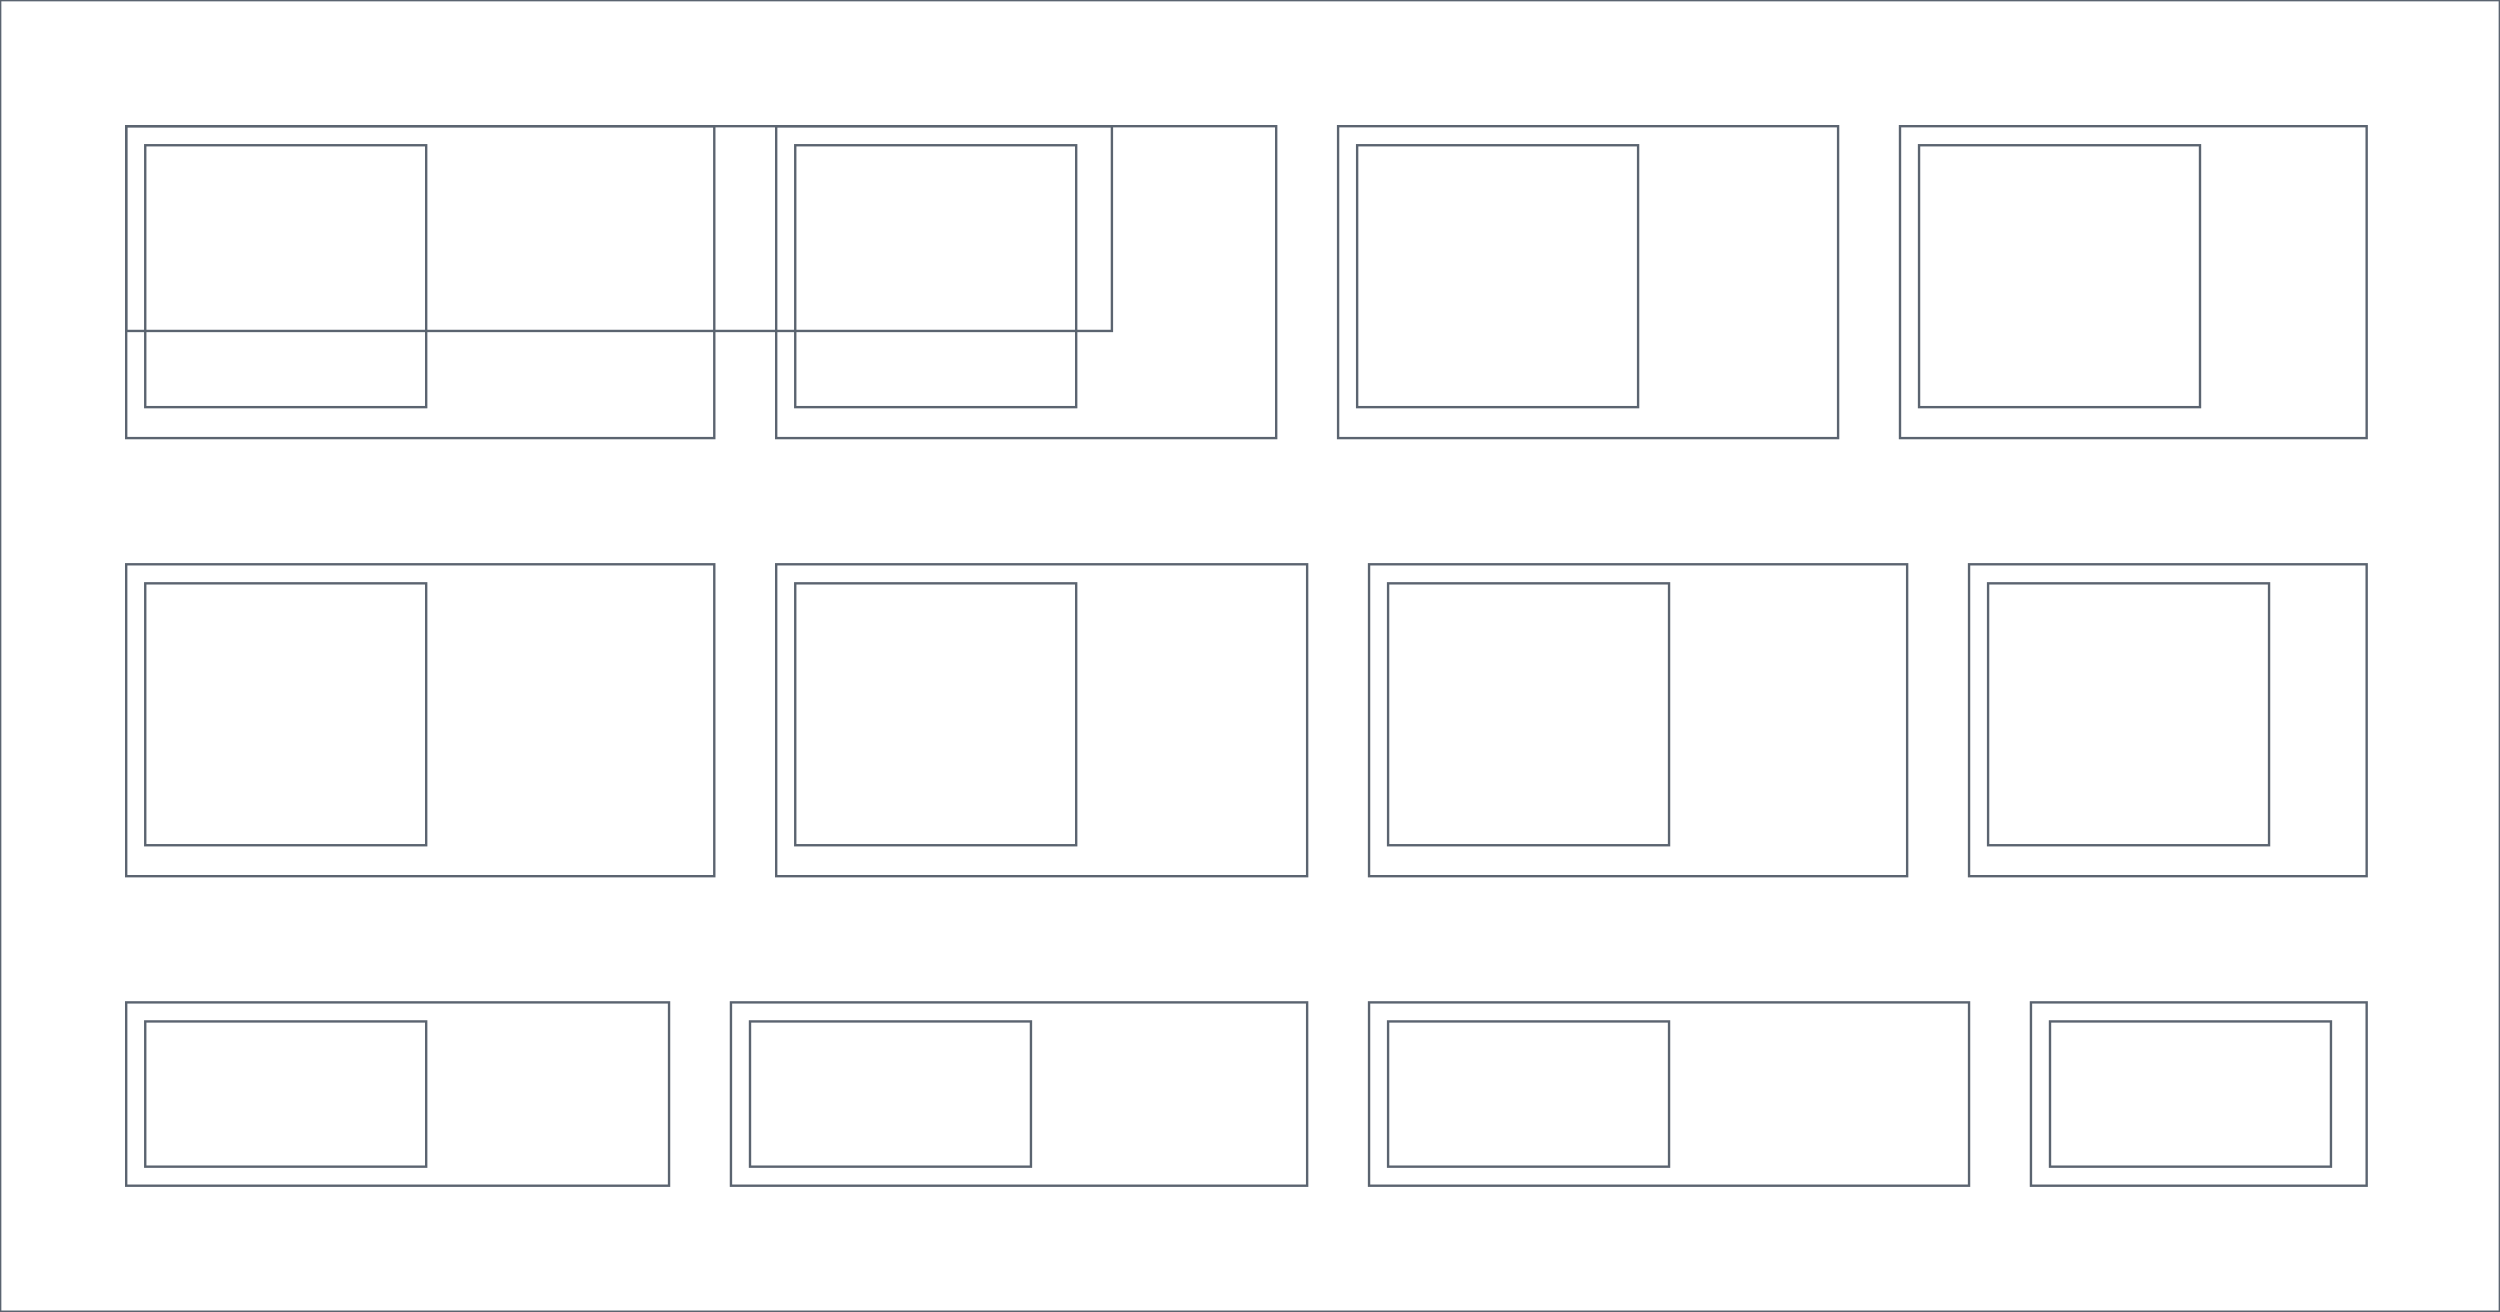
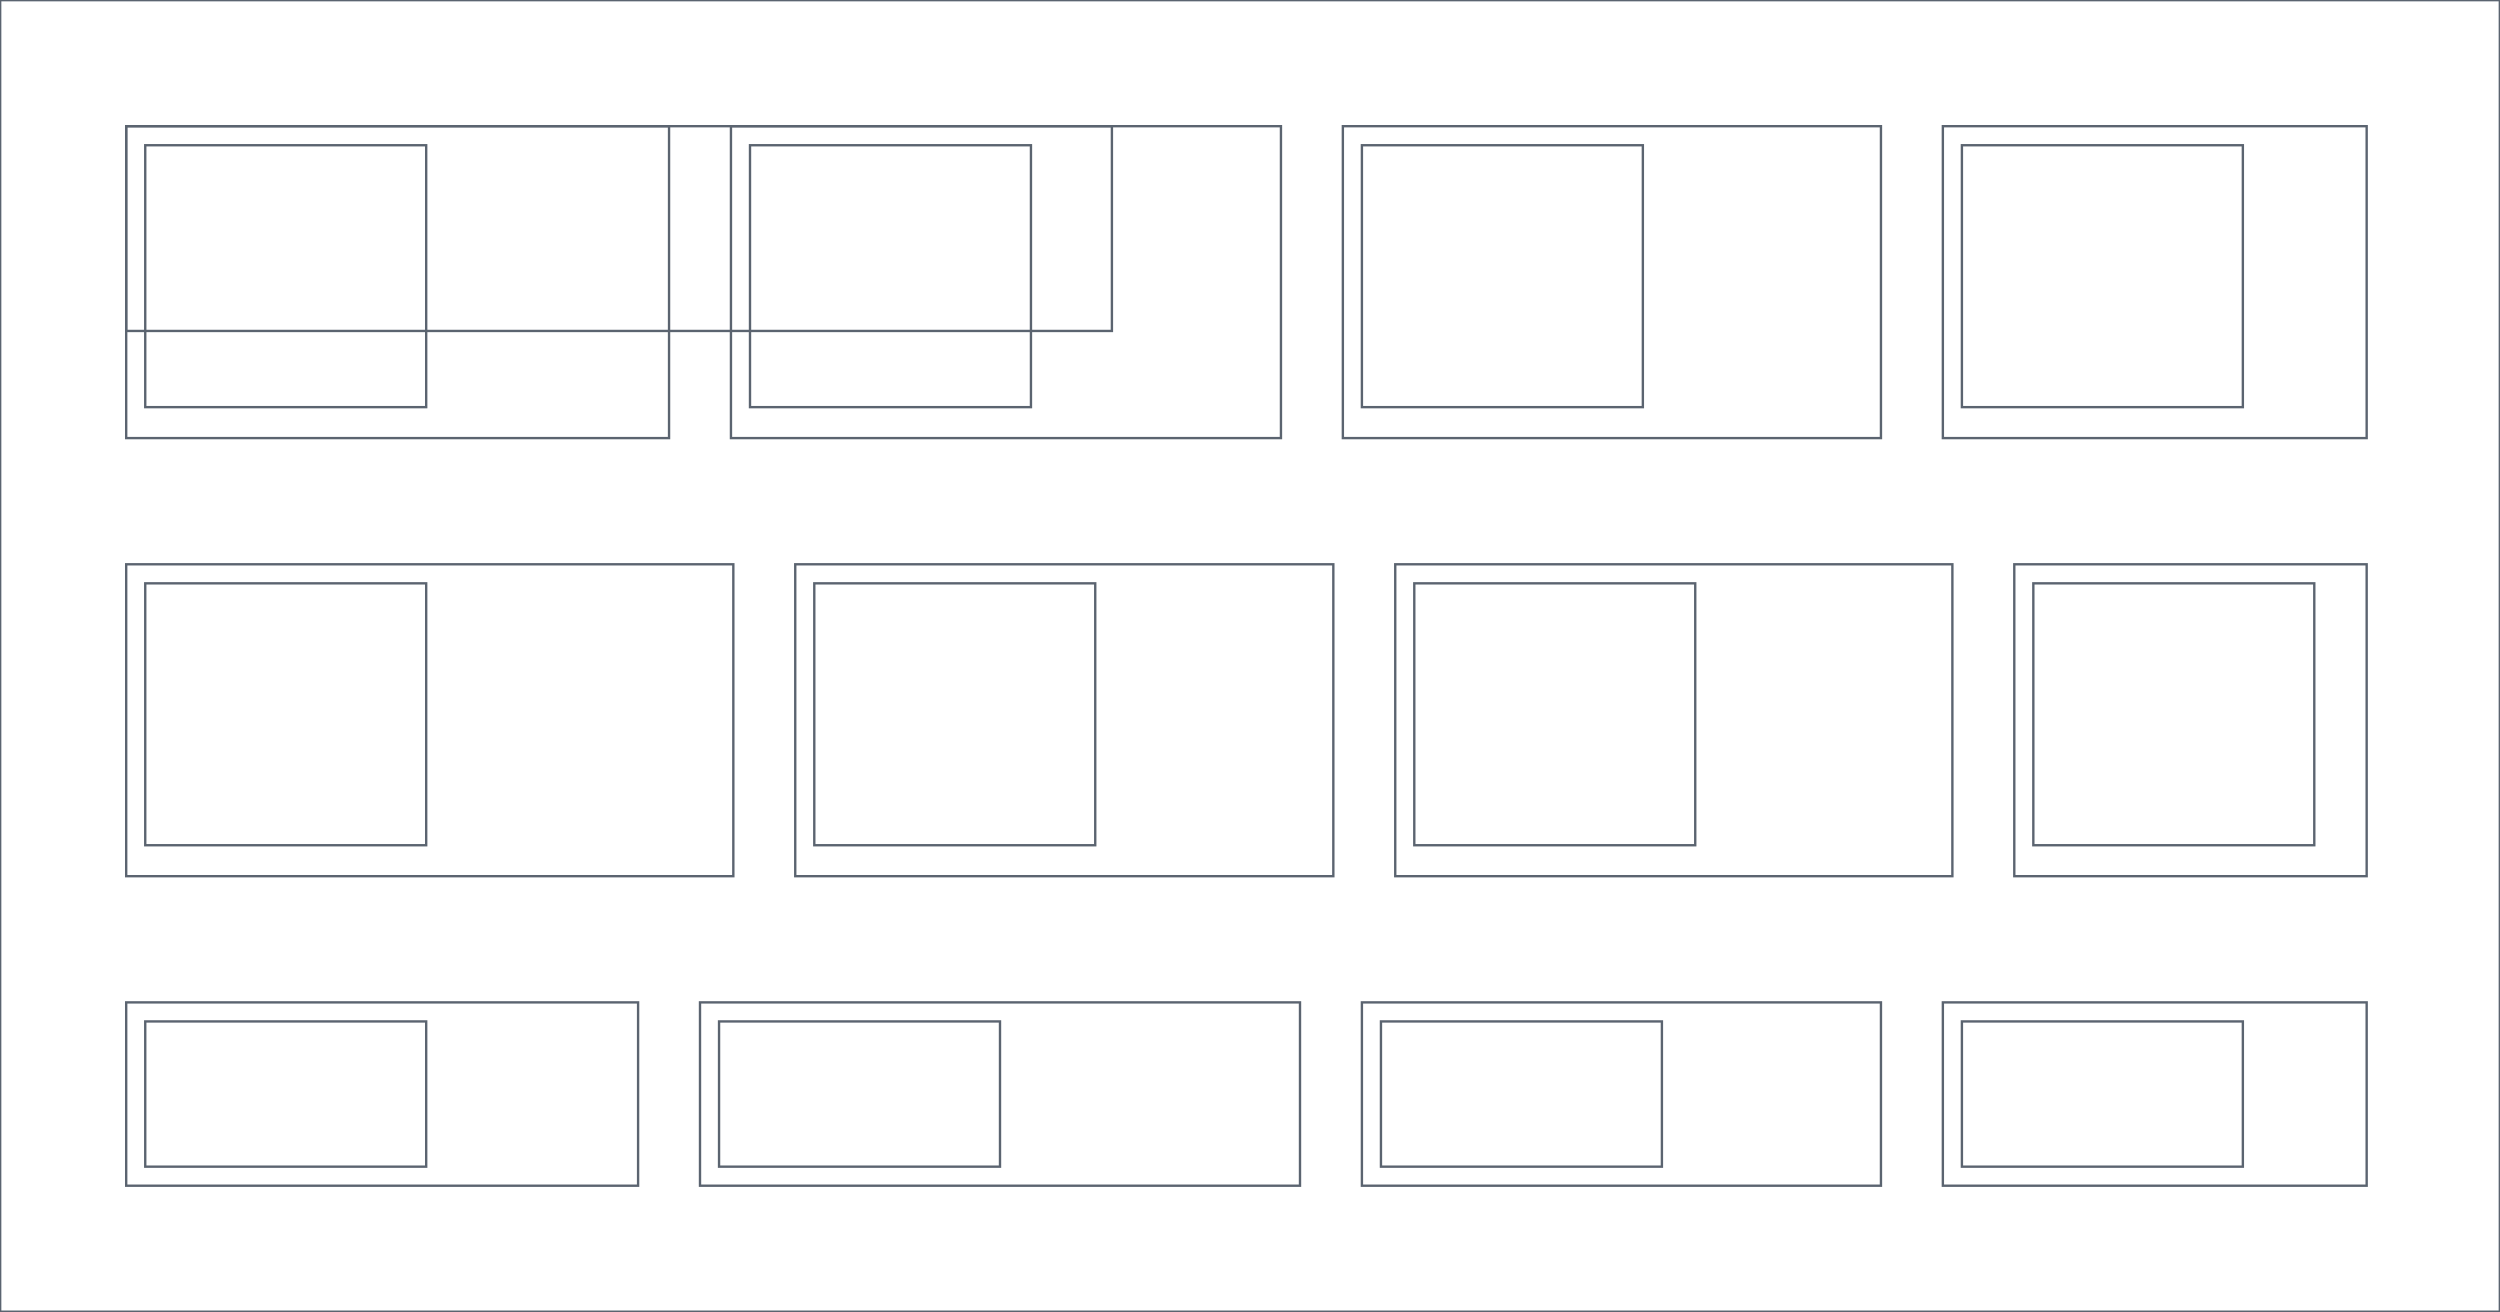
<svg xmlns="http://www.w3.org/2000/svg" width="1050" height="551" viewBox="0 0 1050 551">
  <rect x="0" y="0" width="1050" height="551" fill="none" stroke="#5B6470" stroke-width="1" />
  <rect x="0" y="0" width="1050" height="551" fill="none" stroke="#5B6470" stroke-width="1" />
  <rect x="53" y="53" width="414" height="86" fill="none" stroke="#5B6470" stroke-width="1" />
-   <rect x="53" y="53" width="247" height="131" fill="none" stroke="#5B6470" stroke-width="1" />
+   <rect x="53" y="53" width="228" height="131" fill="none" stroke="#5B6470" stroke-width="1" />
  <rect x="61" y="61" width="118" height="110" fill="none" stroke="#5B6470" stroke-width="1" />
-   <rect x="326" y="53" width="210" height="131" fill="none" stroke="#5B6470" stroke-width="1" />
-   <rect x="334" y="61" width="118" height="110" fill="none" stroke="#5B6470" stroke-width="1" />
-   <rect x="562" y="53" width="210" height="131" fill="none" stroke="#5B6470" stroke-width="1" />
-   <rect x="570" y="61" width="118" height="110" fill="none" stroke="#5B6470" stroke-width="1" />
-   <rect x="798" y="53" width="196" height="131" fill="none" stroke="#5B6470" stroke-width="1" />
-   <rect x="806" y="61" width="118" height="110" fill="none" stroke="#5B6470" stroke-width="1" />
-   <rect x="53" y="237" width="247" height="131" fill="none" stroke="#5B6470" stroke-width="1" />
+   <rect x="307" y="53" width="231" height="131" fill="none" stroke="#5B6470" stroke-width="1" />
+   <rect x="315" y="61" width="118" height="110" fill="none" stroke="#5B6470" stroke-width="1" />
+   <rect x="564" y="53" width="226" height="131" fill="none" stroke="#5B6470" stroke-width="1" />
+   <rect x="572" y="61" width="118" height="110" fill="none" stroke="#5B6470" stroke-width="1" />
+   <rect x="816" y="53" width="178" height="131" fill="none" stroke="#5B6470" stroke-width="1" />
+   <rect x="824" y="61" width="118" height="110" fill="none" stroke="#5B6470" stroke-width="1" />
+   <rect x="53" y="237" width="255" height="131" fill="none" stroke="#5B6470" stroke-width="1" />
  <rect x="61" y="245" width="118" height="110" fill="none" stroke="#5B6470" stroke-width="1" />
-   <rect x="326" y="237" width="223" height="131" fill="none" stroke="#5B6470" stroke-width="1" />
-   <rect x="334" y="245" width="118" height="110" fill="none" stroke="#5B6470" stroke-width="1" />
-   <rect x="575" y="237" width="226" height="131" fill="none" stroke="#5B6470" stroke-width="1" />
-   <rect x="583" y="245" width="118" height="110" fill="none" stroke="#5B6470" stroke-width="1" />
-   <rect x="827" y="237" width="167" height="131" fill="none" stroke="#5B6470" stroke-width="1" />
-   <rect x="835" y="245" width="118" height="110" fill="none" stroke="#5B6470" stroke-width="1" />
-   <rect x="53" y="421" width="228" height="77" fill="none" stroke="#5B6470" stroke-width="1" />
+   <rect x="334" y="237" width="226" height="131" fill="none" stroke="#5B6470" stroke-width="1" />
+   <rect x="342" y="245" width="118" height="110" fill="none" stroke="#5B6470" stroke-width="1" />
+   <rect x="586" y="237" width="234" height="131" fill="none" stroke="#5B6470" stroke-width="1" />
+   <rect x="594" y="245" width="118" height="110" fill="none" stroke="#5B6470" stroke-width="1" />
+   <rect x="846" y="237" width="148" height="131" fill="none" stroke="#5B6470" stroke-width="1" />
+   <rect x="854" y="245" width="118" height="110" fill="none" stroke="#5B6470" stroke-width="1" />
+   <rect x="53" y="421" width="215" height="77" fill="none" stroke="#5B6470" stroke-width="1" />
  <rect x="61" y="429" width="118" height="61" fill="none" stroke="#5B6470" stroke-width="1" />
-   <rect x="307" y="421" width="242" height="77" fill="none" stroke="#5B6470" stroke-width="1" />
-   <rect x="315" y="429" width="118" height="61" fill="none" stroke="#5B6470" stroke-width="1" />
-   <rect x="575" y="421" width="252" height="77" fill="none" stroke="#5B6470" stroke-width="1" />
-   <rect x="583" y="429" width="118" height="61" fill="none" stroke="#5B6470" stroke-width="1" />
-   <rect x="853" y="421" width="141" height="77" fill="none" stroke="#5B6470" stroke-width="1" />
-   <rect x="861" y="429" width="118" height="61" fill="none" stroke="#5B6470" stroke-width="1" />
+   <rect x="294" y="421" width="252" height="77" fill="none" stroke="#5B6470" stroke-width="1" />
+   <rect x="302" y="429" width="118" height="61" fill="none" stroke="#5B6470" stroke-width="1" />
+   <rect x="572" y="421" width="218" height="77" fill="none" stroke="#5B6470" stroke-width="1" />
+   <rect x="580" y="429" width="118" height="61" fill="none" stroke="#5B6470" stroke-width="1" />
+   <rect x="816" y="421" width="178" height="77" fill="none" stroke="#5B6470" stroke-width="1" />
+   <rect x="824" y="429" width="118" height="61" fill="none" stroke="#5B6470" stroke-width="1" />
</svg>
